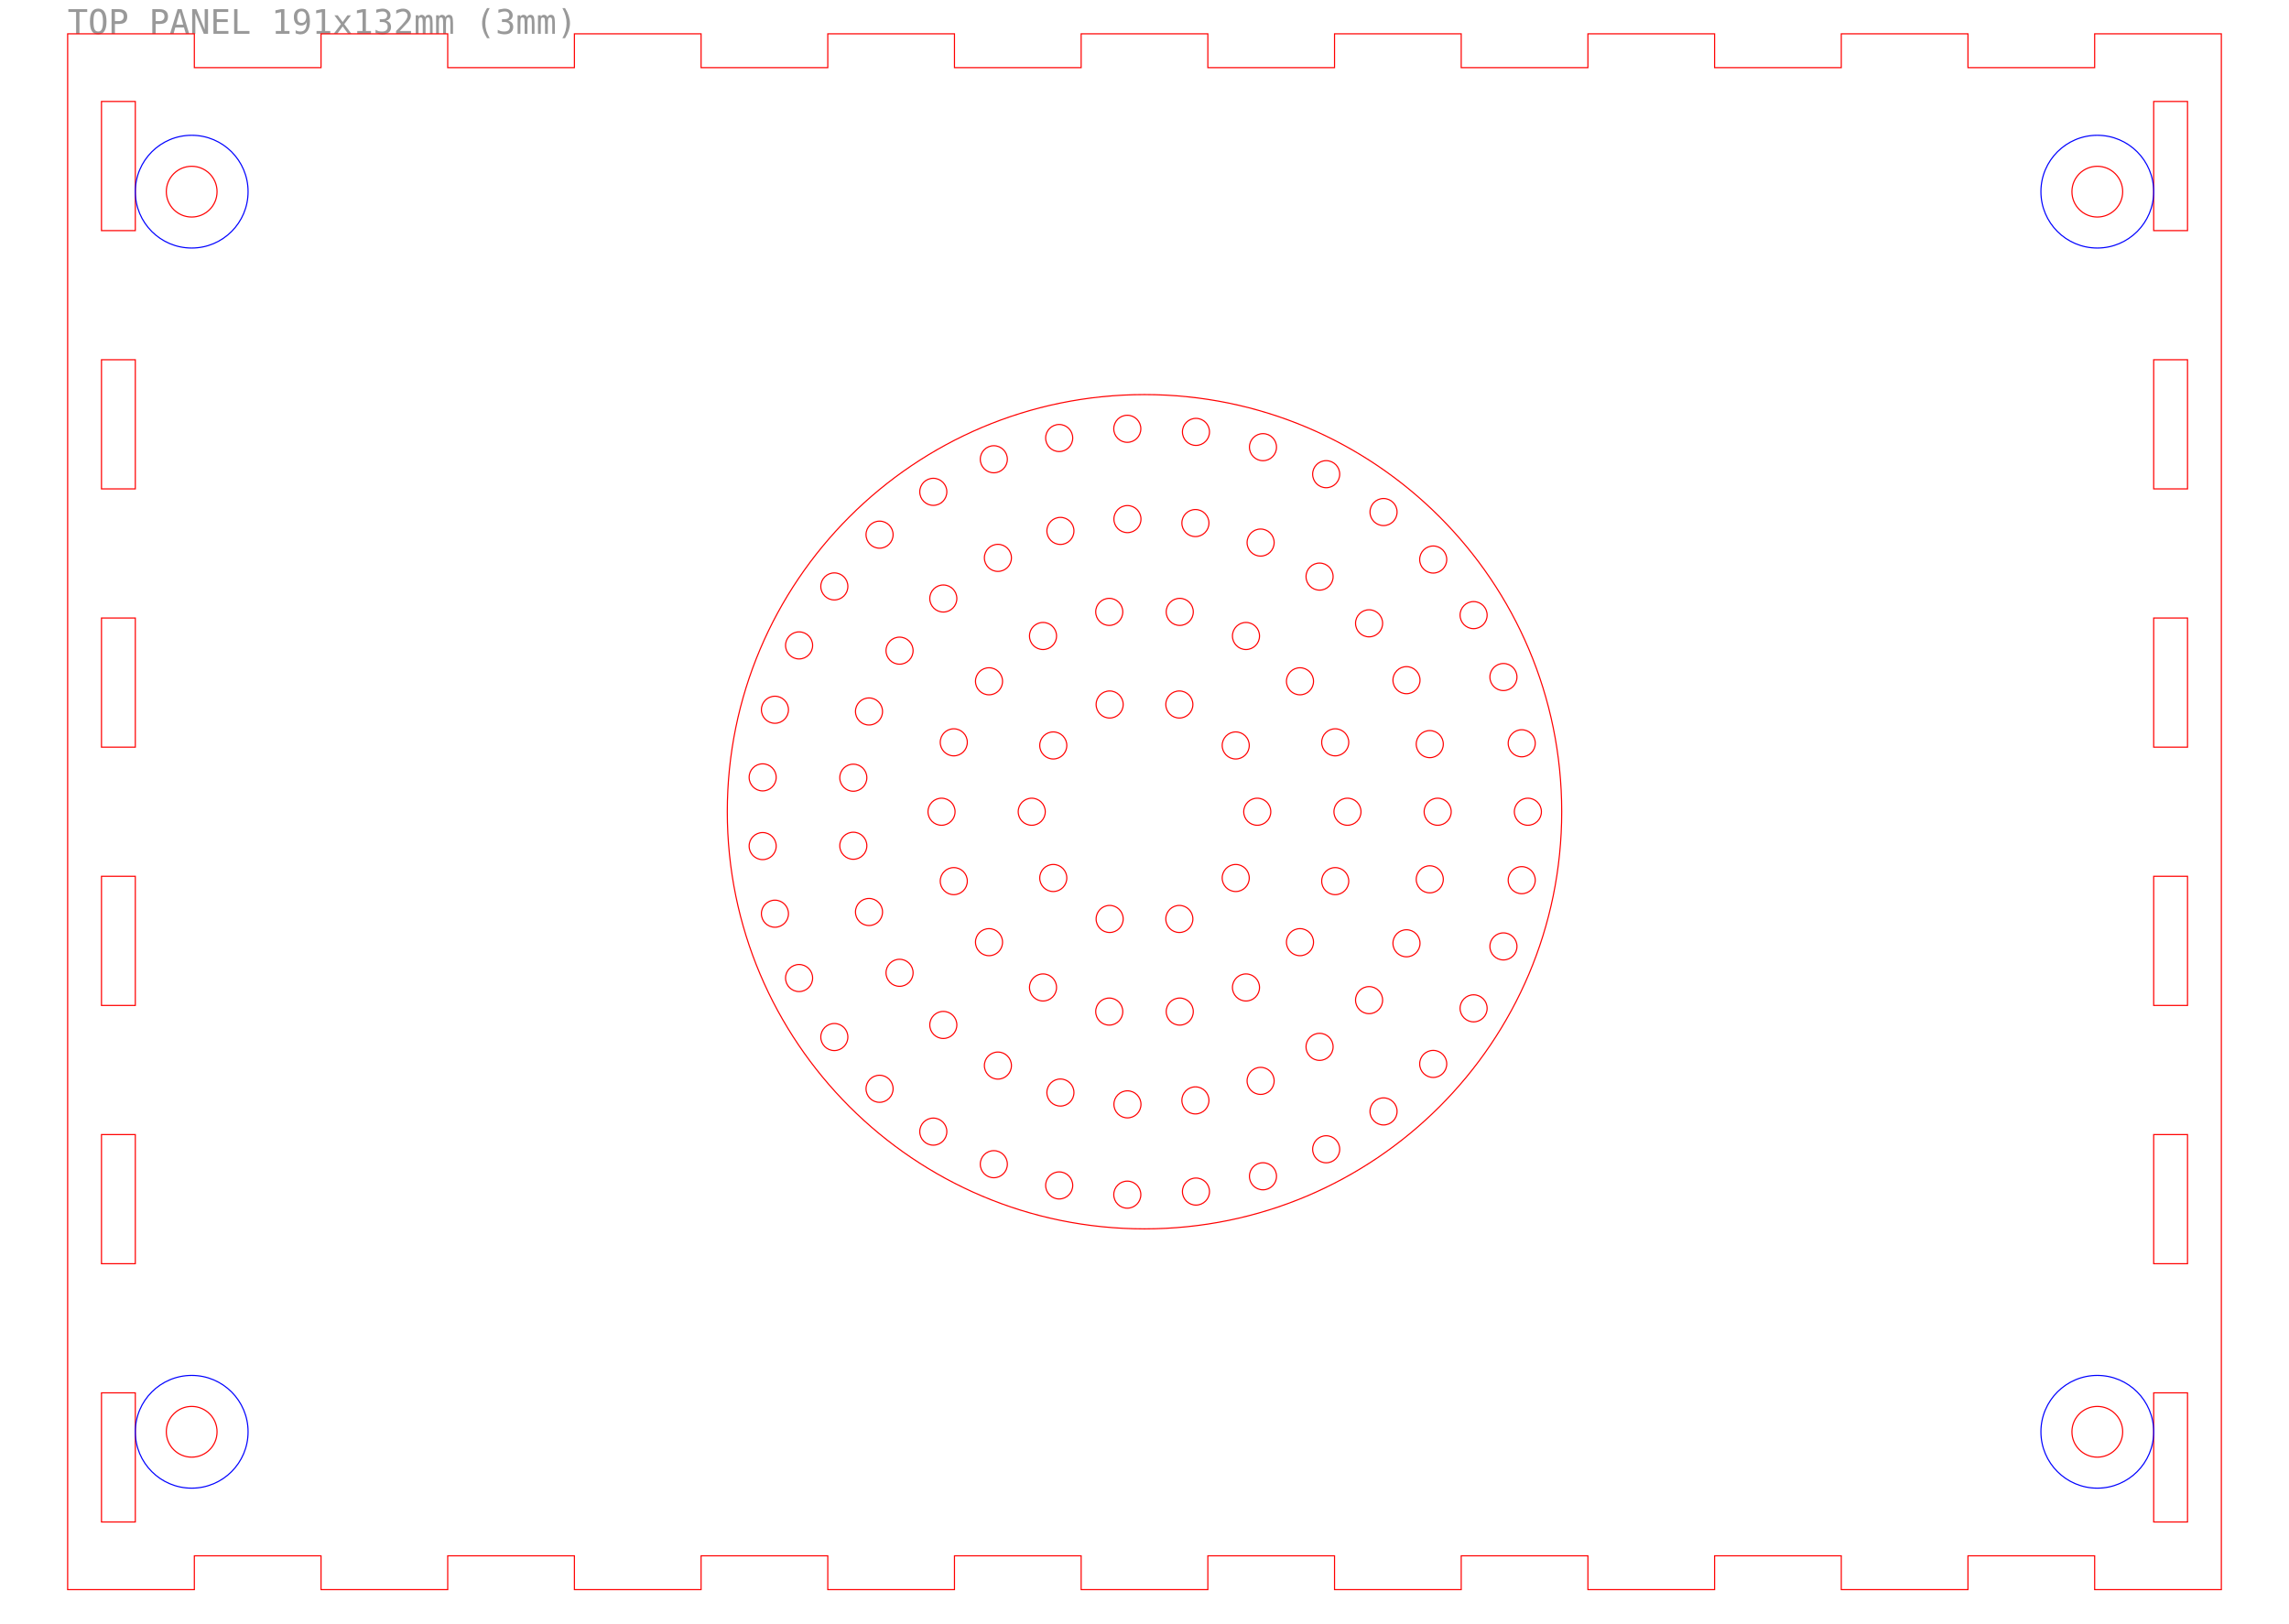
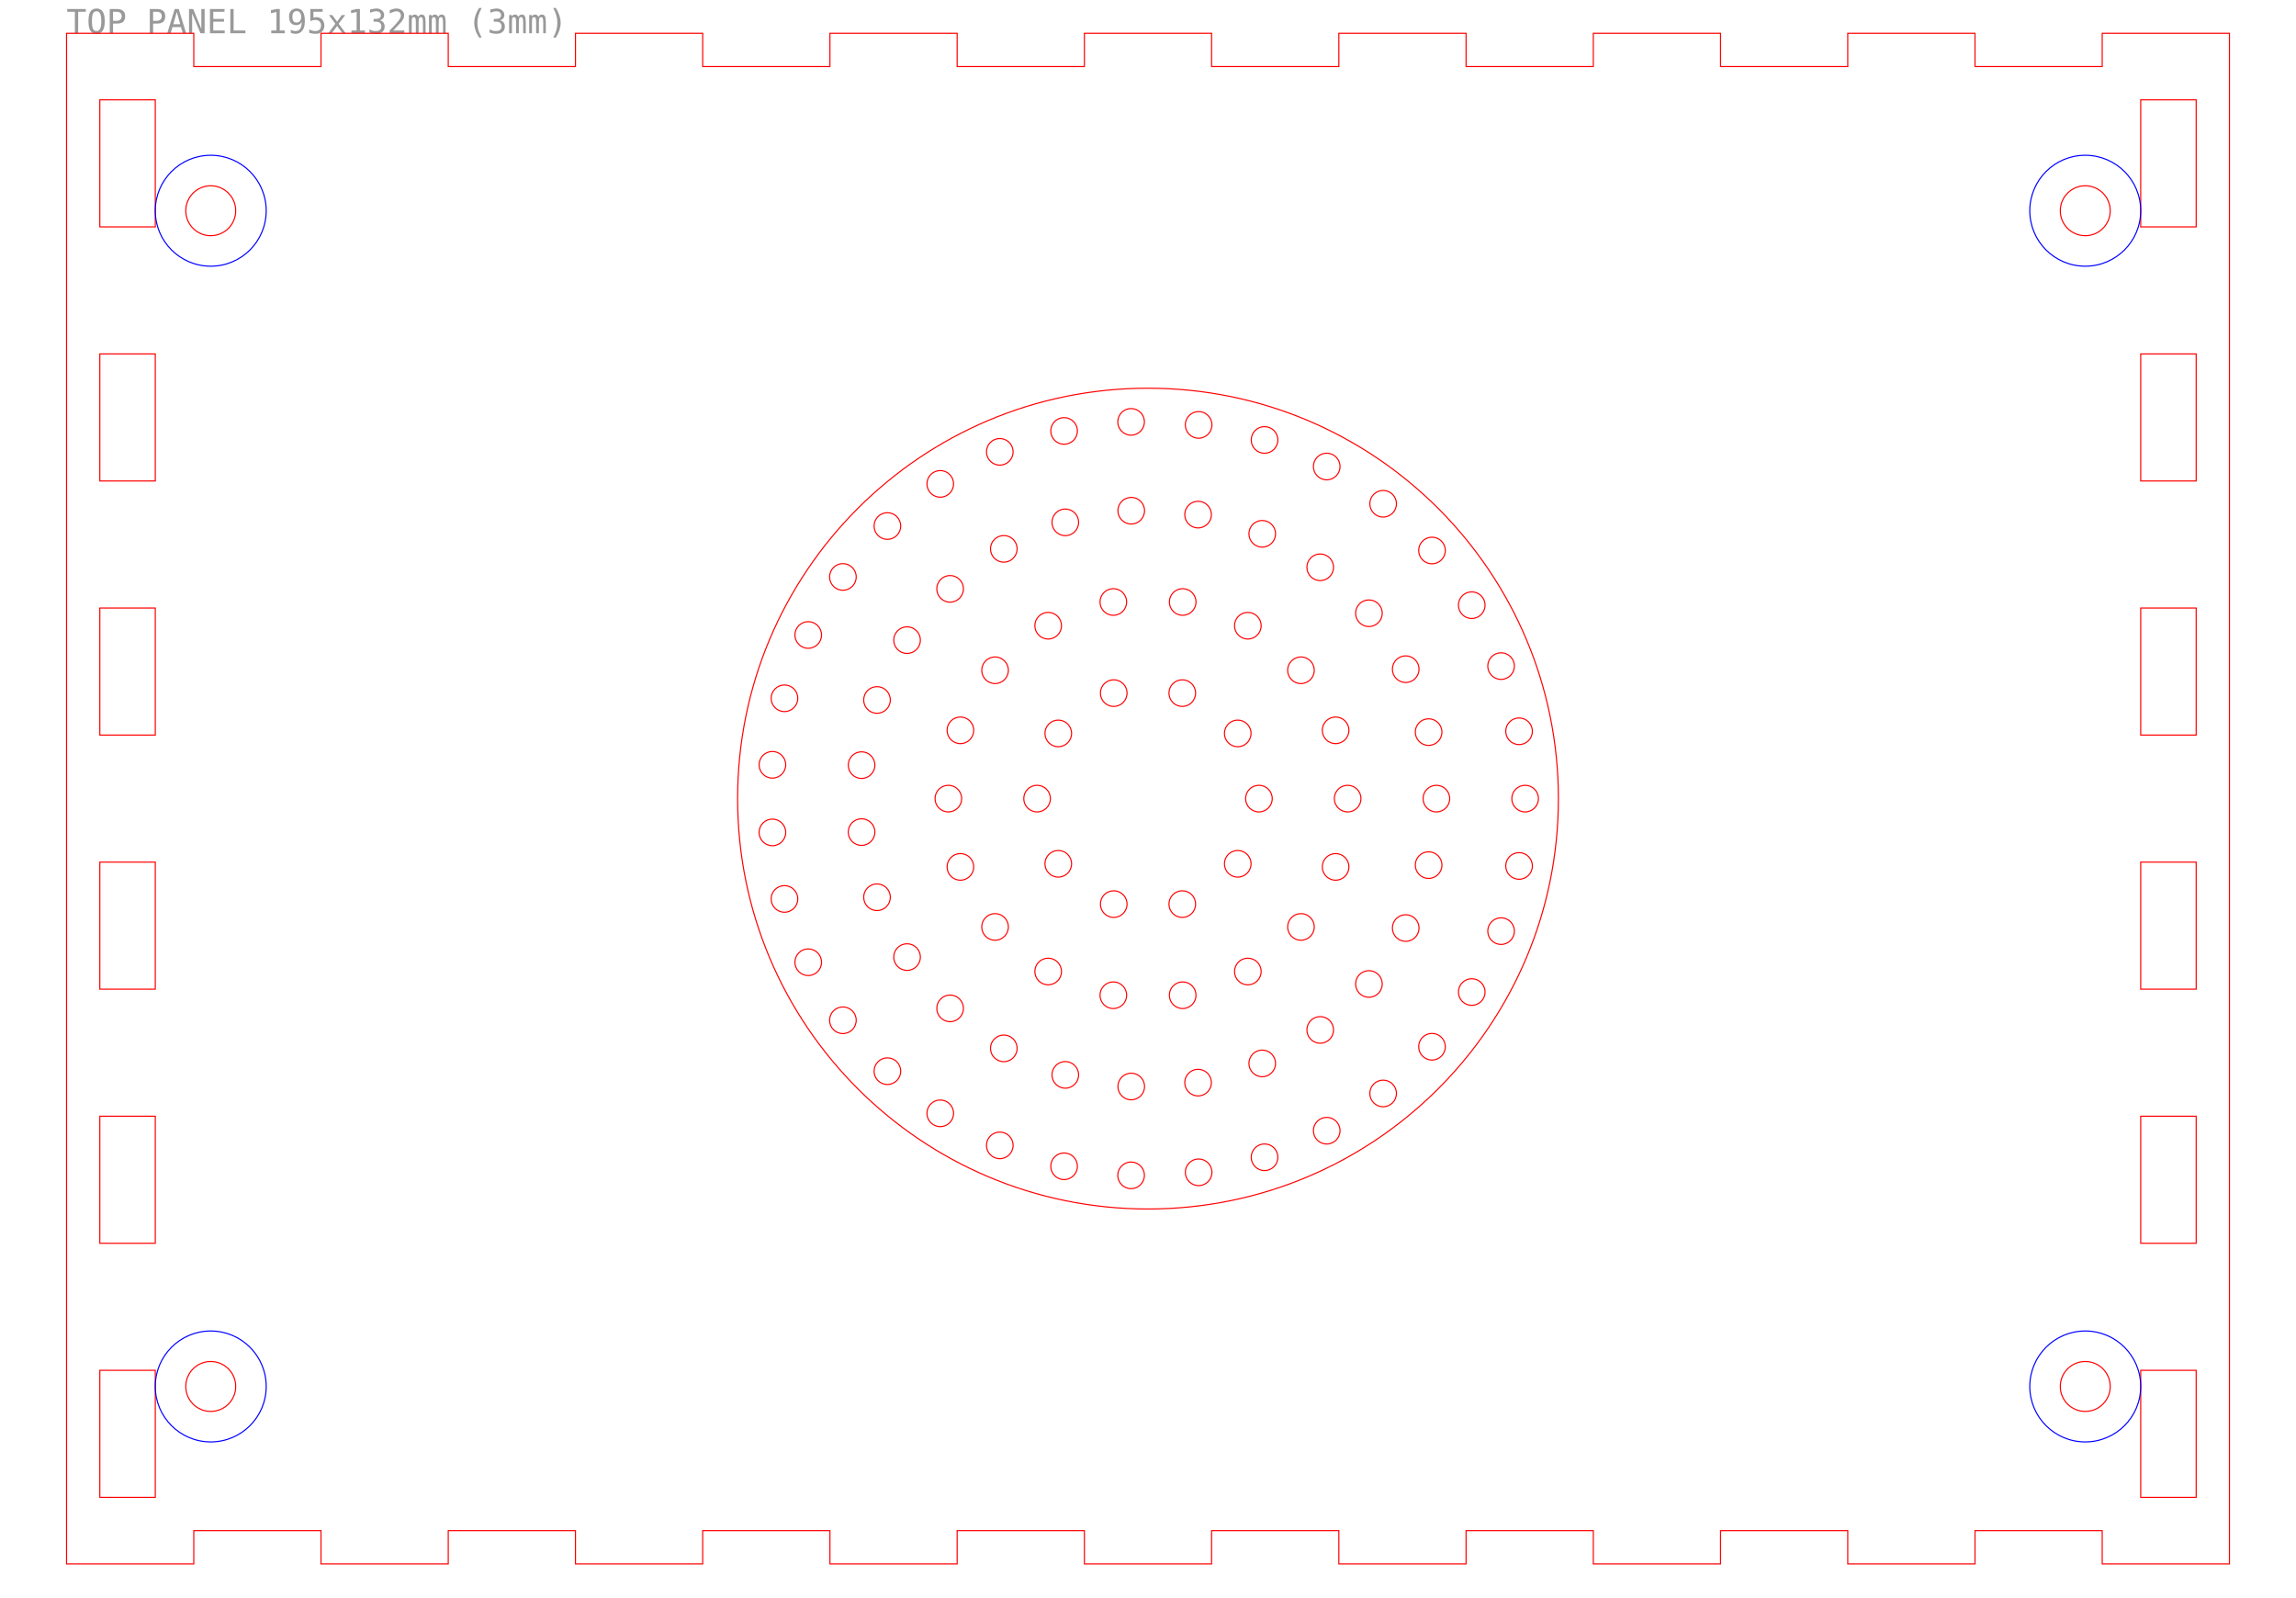
- <svg xmlns="http://www.w3.org/2000/svg" width="203mm" height="144mm" viewBox="0 0 203 144">
-   <text x="6" y="3" font-size="3" fill="#999" font-family="monospace">TOP PANEL 191x132mm (3mm)</text>
-   <path d="M 6,6 L 6,3 L 17.235,3 L 17.235,6 L 28.471,6 L 28.471,3 L 39.706,3 L 39.706,6 L 50.941,6 L 50.941,3 L 62.176,3 L 62.176,6 L 73.412,6 L 73.412,3 L 84.647,3 L 84.647,6 L 95.882,6 L 95.882,3 L 107.118,3 L 107.118,6 L 118.353,6 L 118.353,3 L 129.588,3 L 129.588,6 L 140.824,6 L 140.824,3 L 152.059,3 L 152.059,6 L 163.294,6 L 163.294,3 L 174.529,3 L 174.529,6 L 185.765,6 L 185.765,3 L 197,3 L 197,6 L 197,138 L 197,141 L 185.765,141 L 185.765,138 L 174.529,138 L 174.529,141 L 163.294,141 L 163.294,138 L 152.059,138 L 152.059,141 L 140.824,141 L 140.824,138 L 129.588,138 L 129.588,141 L 118.353,141 L 118.353,138 L 107.118,138 L 107.118,141 L 95.882,141 L 95.882,138 L 84.647,138 L 84.647,141 L 73.412,141 L 73.412,138 L 62.176,138 L 62.176,141 L 50.941,141 L 50.941,138 L 39.706,138 L 39.706,141 L 28.471,141 L 28.471,138 L 17.235,138 L 17.235,141 L 6,141 L 6,138 L 6,6 Z" fill="none" stroke="#ff0000" stroke-width="0.1" />
-   <rect x="9" y="9" width="3" height="11.455" fill="none" stroke="#ff0000" stroke-width="0.1" />
-   <rect x="9" y="31.909" width="3" height="11.455" fill="none" stroke="#ff0000" stroke-width="0.1" />
-   <rect x="9" y="54.818" width="3" height="11.455" fill="none" stroke="#ff0000" stroke-width="0.1" />
-   <rect x="9" y="77.727" width="3" height="11.455" fill="none" stroke="#ff0000" stroke-width="0.1" />
-   <rect x="9" y="100.636" width="3" height="11.455" fill="none" stroke="#ff0000" stroke-width="0.1" />
-   <rect x="9" y="123.545" width="3" height="11.455" fill="none" stroke="#ff0000" stroke-width="0.1" />
-   <rect x="191" y="9" width="3" height="11.455" fill="none" stroke="#ff0000" stroke-width="0.1" />
-   <rect x="191" y="31.909" width="3" height="11.455" fill="none" stroke="#ff0000" stroke-width="0.1" />
-   <rect x="191" y="54.818" width="3" height="11.455" fill="none" stroke="#ff0000" stroke-width="0.1" />
-   <rect x="191" y="77.727" width="3" height="11.455" fill="none" stroke="#ff0000" stroke-width="0.1" />
-   <rect x="191" y="100.636" width="3" height="11.455" fill="none" stroke="#ff0000" stroke-width="0.1" />
-   <rect x="191" y="123.545" width="3" height="11.455" fill="none" stroke="#ff0000" stroke-width="0.1" />
-   <circle cx="17" cy="17" r="2.25" fill="none" stroke="#ff0000" stroke-width="0.1" />
-   <circle cx="17" cy="17" r="5" fill="none" stroke="#0000ff" stroke-width="0.1" />
-   <circle cx="186" cy="17" r="2.25" fill="none" stroke="#ff0000" stroke-width="0.1" />
-   <circle cx="186" cy="17" r="5" fill="none" stroke="#0000ff" stroke-width="0.1" />
-   <circle cx="17" cy="127" r="2.25" fill="none" stroke="#ff0000" stroke-width="0.1" />
-   <circle cx="17" cy="127" r="5" fill="none" stroke="#0000ff" stroke-width="0.1" />
-   <circle cx="186" cy="127" r="2.25" fill="none" stroke="#ff0000" stroke-width="0.1" />
-   <circle cx="186" cy="127" r="5" fill="none" stroke="#0000ff" stroke-width="0.1" />
-   <circle cx="101.5" cy="72" r="37" fill="none" stroke="#ff0000" stroke-width="0.1" />
-   <circle cx="111.5" cy="72" r="1.2" fill="none" stroke="#ff0000" stroke-width="0.1" />
-   <circle cx="109.59" cy="77.878" r="1.2" fill="none" stroke="#ff0000" stroke-width="0.1" />
-   <circle cx="104.59" cy="81.511" r="1.2" fill="none" stroke="#ff0000" stroke-width="0.1" />
-   <circle cx="98.41" cy="81.511" r="1.2" fill="none" stroke="#ff0000" stroke-width="0.1" />
-   <circle cx="93.41" cy="77.878" r="1.2" fill="none" stroke="#ff0000" stroke-width="0.1" />
-   <circle cx="91.5" cy="72" r="1.2" fill="none" stroke="#ff0000" stroke-width="0.1" />
-   <circle cx="93.41" cy="66.122" r="1.2" fill="none" stroke="#ff0000" stroke-width="0.1" />
-   <circle cx="98.41" cy="62.489" r="1.2" fill="none" stroke="#ff0000" stroke-width="0.1" />
-   <circle cx="104.59" cy="62.489" r="1.2" fill="none" stroke="#ff0000" stroke-width="0.1" />
-   <circle cx="109.59" cy="66.122" r="1.2" fill="none" stroke="#ff0000" stroke-width="0.1" />
-   <circle cx="119.5" cy="72" r="1.2" fill="none" stroke="#ff0000" stroke-width="0.1" />
-   <circle cx="118.414" cy="78.156" r="1.2" fill="none" stroke="#ff0000" stroke-width="0.1" />
-   <circle cx="115.289" cy="83.57" r="1.2" fill="none" stroke="#ff0000" stroke-width="0.1" />
-   <circle cx="110.5" cy="87.588" r="1.2" fill="none" stroke="#ff0000" stroke-width="0.1" />
-   <circle cx="104.626" cy="89.727" r="1.2" fill="none" stroke="#ff0000" stroke-width="0.1" />
-   <circle cx="98.374" cy="89.727" r="1.2" fill="none" stroke="#ff0000" stroke-width="0.1" />
-   <circle cx="92.5" cy="87.588" r="1.2" fill="none" stroke="#ff0000" stroke-width="0.1" />
-   <circle cx="87.711" cy="83.57" r="1.2" fill="none" stroke="#ff0000" stroke-width="0.1" />
-   <circle cx="84.586" cy="78.156" r="1.2" fill="none" stroke="#ff0000" stroke-width="0.1" />
-   <circle cx="83.5" cy="72" r="1.2" fill="none" stroke="#ff0000" stroke-width="0.1" />
-   <circle cx="84.586" cy="65.844" r="1.2" fill="none" stroke="#ff0000" stroke-width="0.1" />
-   <circle cx="87.711" cy="60.43" r="1.2" fill="none" stroke="#ff0000" stroke-width="0.1" />
-   <circle cx="92.5" cy="56.412" r="1.2" fill="none" stroke="#ff0000" stroke-width="0.1" />
-   <circle cx="98.374" cy="54.273" r="1.2" fill="none" stroke="#ff0000" stroke-width="0.1" />
-   <circle cx="104.626" cy="54.273" r="1.2" fill="none" stroke="#ff0000" stroke-width="0.1" />
-   <circle cx="110.5" cy="56.412" r="1.2" fill="none" stroke="#ff0000" stroke-width="0.1" />
-   <circle cx="115.289" cy="60.43" r="1.2" fill="none" stroke="#ff0000" stroke-width="0.1" />
-   <circle cx="118.414" cy="65.844" r="1.2" fill="none" stroke="#ff0000" stroke-width="0.1" />
-   <circle cx="127.5" cy="72" r="1.2" fill="none" stroke="#ff0000" stroke-width="0.1" />
-   <circle cx="126.799" cy="77.996" r="1.2" fill="none" stroke="#ff0000" stroke-width="0.1" />
-   <circle cx="124.734" cy="83.669" r="1.2" fill="none" stroke="#ff0000" stroke-width="0.1" />
-   <circle cx="121.417" cy="88.712" r="1.2" fill="none" stroke="#ff0000" stroke-width="0.1" />
-   <circle cx="117.026" cy="92.855" r="1.2" fill="none" stroke="#ff0000" stroke-width="0.1" />
-   <circle cx="111.798" cy="95.874" r="1.2" fill="none" stroke="#ff0000" stroke-width="0.1" />
-   <circle cx="106.015" cy="97.605" r="1.2" fill="none" stroke="#ff0000" stroke-width="0.1" />
-   <circle cx="99.988" cy="97.956" r="1.2" fill="none" stroke="#ff0000" stroke-width="0.1" />
-   <circle cx="94.043" cy="96.908" r="1.2" fill="none" stroke="#ff0000" stroke-width="0.1" />
-   <circle cx="88.5" cy="94.517" r="1.2" fill="none" stroke="#ff0000" stroke-width="0.1" />
-   <circle cx="83.658" cy="90.912" r="1.2" fill="none" stroke="#ff0000" stroke-width="0.1" />
-   <circle cx="79.777" cy="86.287" r="1.2" fill="none" stroke="#ff0000" stroke-width="0.1" />
-   <circle cx="77.068" cy="80.893" r="1.2" fill="none" stroke="#ff0000" stroke-width="0.1" />
-   <circle cx="75.676" cy="75.018" r="1.2" fill="none" stroke="#ff0000" stroke-width="0.1" />
-   <circle cx="75.676" cy="68.982" r="1.2" fill="none" stroke="#ff0000" stroke-width="0.1" />
-   <circle cx="77.068" cy="63.107" r="1.2" fill="none" stroke="#ff0000" stroke-width="0.1" />
-   <circle cx="79.777" cy="57.713" r="1.2" fill="none" stroke="#ff0000" stroke-width="0.1" />
-   <circle cx="83.658" cy="53.088" r="1.2" fill="none" stroke="#ff0000" stroke-width="0.1" />
-   <circle cx="88.5" cy="49.483" r="1.2" fill="none" stroke="#ff0000" stroke-width="0.1" />
-   <circle cx="94.043" cy="47.092" r="1.2" fill="none" stroke="#ff0000" stroke-width="0.1" />
-   <circle cx="99.988" cy="46.044" r="1.2" fill="none" stroke="#ff0000" stroke-width="0.1" />
-   <circle cx="106.015" cy="46.395" r="1.2" fill="none" stroke="#ff0000" stroke-width="0.1" />
-   <circle cx="111.798" cy="48.126" r="1.2" fill="none" stroke="#ff0000" stroke-width="0.1" />
-   <circle cx="117.026" cy="51.145" r="1.2" fill="none" stroke="#ff0000" stroke-width="0.1" />
-   <circle cx="121.417" cy="55.288" r="1.2" fill="none" stroke="#ff0000" stroke-width="0.1" />
-   <circle cx="124.734" cy="60.331" r="1.2" fill="none" stroke="#ff0000" stroke-width="0.1" />
-   <circle cx="126.799" cy="66.004" r="1.2" fill="none" stroke="#ff0000" stroke-width="0.1" />
-   <circle cx="135.5" cy="72" r="1.2" fill="none" stroke="#ff0000" stroke-width="0.1" />
-   <circle cx="134.954" cy="78.071" r="1.2" fill="none" stroke="#ff0000" stroke-width="0.1" />
-   <circle cx="133.332" cy="83.947" r="1.2" fill="none" stroke="#ff0000" stroke-width="0.1" />
-   <circle cx="130.687" cy="89.439" r="1.2" fill="none" stroke="#ff0000" stroke-width="0.1" />
-   <circle cx="127.104" cy="94.37" r="1.2" fill="none" stroke="#ff0000" stroke-width="0.1" />
-   <circle cx="122.699" cy="98.582" r="1.2" fill="none" stroke="#ff0000" stroke-width="0.1" />
-   <circle cx="117.612" cy="101.94" r="1.2" fill="none" stroke="#ff0000" stroke-width="0.1" />
-   <circle cx="112.007" cy="104.336" r="1.2" fill="none" stroke="#ff0000" stroke-width="0.1" />
-   <circle cx="106.064" cy="105.692" r="1.2" fill="none" stroke="#ff0000" stroke-width="0.1" />
-   <circle cx="99.975" cy="105.966" r="1.2" fill="none" stroke="#ff0000" stroke-width="0.1" />
-   <circle cx="93.934" cy="105.148" r="1.2" fill="none" stroke="#ff0000" stroke-width="0.1" />
-   <circle cx="88.137" cy="103.264" r="1.2" fill="none" stroke="#ff0000" stroke-width="0.1" />
-   <circle cx="82.77" cy="100.375" r="1.2" fill="none" stroke="#ff0000" stroke-width="0.1" />
-   <circle cx="78.004" cy="96.575" r="1.2" fill="none" stroke="#ff0000" stroke-width="0.1" />
-   <circle cx="73.993" cy="91.985" r="1.2" fill="none" stroke="#ff0000" stroke-width="0.1" />
-   <circle cx="70.867" cy="86.752" r="1.2" fill="none" stroke="#ff0000" stroke-width="0.1" />
-   <circle cx="68.725" cy="81.045" r="1.2" fill="none" stroke="#ff0000" stroke-width="0.1" />
-   <circle cx="67.637" cy="75.048" r="1.2" fill="none" stroke="#ff0000" stroke-width="0.1" />
-   <circle cx="67.637" cy="68.952" r="1.2" fill="none" stroke="#ff0000" stroke-width="0.1" />
-   <circle cx="68.725" cy="62.955" r="1.2" fill="none" stroke="#ff0000" stroke-width="0.1" />
-   <circle cx="70.867" cy="57.248" r="1.2" fill="none" stroke="#ff0000" stroke-width="0.1" />
-   <circle cx="73.993" cy="52.015" r="1.2" fill="none" stroke="#ff0000" stroke-width="0.1" />
-   <circle cx="78.004" cy="47.425" r="1.2" fill="none" stroke="#ff0000" stroke-width="0.1" />
-   <circle cx="82.77" cy="43.625" r="1.2" fill="none" stroke="#ff0000" stroke-width="0.1" />
-   <circle cx="88.137" cy="40.736" r="1.2" fill="none" stroke="#ff0000" stroke-width="0.1" />
-   <circle cx="93.934" cy="38.852" r="1.2" fill="none" stroke="#ff0000" stroke-width="0.1" />
-   <circle cx="99.975" cy="38.034" r="1.2" fill="none" stroke="#ff0000" stroke-width="0.1" />
-   <circle cx="106.064" cy="38.308" r="1.2" fill="none" stroke="#ff0000" stroke-width="0.1" />
-   <circle cx="112.007" cy="39.664" r="1.2" fill="none" stroke="#ff0000" stroke-width="0.1" />
-   <circle cx="117.612" cy="42.06" r="1.2" fill="none" stroke="#ff0000" stroke-width="0.1" />
-   <circle cx="122.699" cy="45.418" r="1.2" fill="none" stroke="#ff0000" stroke-width="0.1" />
-   <circle cx="127.104" cy="49.63" r="1.2" fill="none" stroke="#ff0000" stroke-width="0.1" />
-   <circle cx="130.687" cy="54.561" r="1.2" fill="none" stroke="#ff0000" stroke-width="0.1" />
-   <circle cx="133.332" cy="60.053" r="1.2" fill="none" stroke="#ff0000" stroke-width="0.1" />
-   <circle cx="134.954" cy="65.929" r="1.2" fill="none" stroke="#ff0000" stroke-width="0.1" />
+ <svg xmlns="http://www.w3.org/2000/svg" width="207mm" height="144mm" viewBox="0 0 207 144">
+   <text x="6" y="3" font-size="3" fill="#999" font-family="monospace">TOP PANEL 195x132mm (3mm)</text>
+   <path d="M 6,6 L 6,3 L 17.471,3 L 17.471,6 L 28.941,6 L 28.941,3 L 40.412,3 L 40.412,6 L 51.882,6 L 51.882,3 L 63.353,3 L 63.353,6 L 74.824,6 L 74.824,3 L 86.294,3 L 86.294,6 L 97.765,6 L 97.765,3 L 109.235,3 L 109.235,6 L 120.706,6 L 120.706,3 L 132.176,3 L 132.176,6 L 143.647,6 L 143.647,3 L 155.118,3 L 155.118,6 L 166.588,6 L 166.588,3 L 178.059,3 L 178.059,6 L 189.529,6 L 189.529,3 L 201,3 L 201,6 L 201,138 L 201,141 L 189.529,141 L 189.529,138 L 178.059,138 L 178.059,141 L 166.588,141 L 166.588,138 L 155.118,138 L 155.118,141 L 143.647,141 L 143.647,138 L 132.176,138 L 132.176,141 L 120.706,141 L 120.706,138 L 109.235,138 L 109.235,141 L 97.765,141 L 97.765,138 L 86.294,138 L 86.294,141 L 74.824,141 L 74.824,138 L 63.353,138 L 63.353,141 L 51.882,141 L 51.882,138 L 40.412,138 L 40.412,141 L 28.941,141 L 28.941,138 L 17.471,138 L 17.471,141 L 6,141 L 6,138 L 6,6 Z" fill="none" stroke="#ff0000" stroke-width="0.1" />
+   <rect x="9" y="9" width="5" height="11.455" fill="none" stroke="#ff0000" stroke-width="0.1" />
+   <rect x="9" y="31.909" width="5" height="11.455" fill="none" stroke="#ff0000" stroke-width="0.1" />
+   <rect x="9" y="54.818" width="5" height="11.455" fill="none" stroke="#ff0000" stroke-width="0.1" />
+   <rect x="9" y="77.727" width="5" height="11.455" fill="none" stroke="#ff0000" stroke-width="0.1" />
+   <rect x="9" y="100.636" width="5" height="11.455" fill="none" stroke="#ff0000" stroke-width="0.1" />
+   <rect x="9" y="123.545" width="5" height="11.455" fill="none" stroke="#ff0000" stroke-width="0.1" />
+   <rect x="193" y="9" width="5" height="11.455" fill="none" stroke="#ff0000" stroke-width="0.1" />
+   <rect x="193" y="31.909" width="5" height="11.455" fill="none" stroke="#ff0000" stroke-width="0.1" />
+   <rect x="193" y="54.818" width="5" height="11.455" fill="none" stroke="#ff0000" stroke-width="0.1" />
+   <rect x="193" y="77.727" width="5" height="11.455" fill="none" stroke="#ff0000" stroke-width="0.1" />
+   <rect x="193" y="100.636" width="5" height="11.455" fill="none" stroke="#ff0000" stroke-width="0.1" />
+   <rect x="193" y="123.545" width="5" height="11.455" fill="none" stroke="#ff0000" stroke-width="0.1" />
+   <circle cx="19" cy="19" r="2.25" fill="none" stroke="#ff0000" stroke-width="0.1" />
+   <circle cx="19" cy="19" r="5" fill="none" stroke="#0000ff" stroke-width="0.1" />
+   <circle cx="188" cy="19" r="2.25" fill="none" stroke="#ff0000" stroke-width="0.1" />
+   <circle cx="188" cy="19" r="5" fill="none" stroke="#0000ff" stroke-width="0.1" />
+   <circle cx="19" cy="125" r="2.25" fill="none" stroke="#ff0000" stroke-width="0.1" />
+   <circle cx="19" cy="125" r="5" fill="none" stroke="#0000ff" stroke-width="0.1" />
+   <circle cx="188" cy="125" r="2.25" fill="none" stroke="#ff0000" stroke-width="0.1" />
+   <circle cx="188" cy="125" r="5" fill="none" stroke="#0000ff" stroke-width="0.1" />
+   <circle cx="103.5" cy="72" r="37" fill="none" stroke="#ff0000" stroke-width="0.1" />
+   <circle cx="113.5" cy="72" r="1.2" fill="none" stroke="#ff0000" stroke-width="0.1" />
+   <circle cx="111.59" cy="77.878" r="1.2" fill="none" stroke="#ff0000" stroke-width="0.1" />
+   <circle cx="106.59" cy="81.511" r="1.2" fill="none" stroke="#ff0000" stroke-width="0.1" />
+   <circle cx="100.41" cy="81.511" r="1.2" fill="none" stroke="#ff0000" stroke-width="0.1" />
+   <circle cx="95.41" cy="77.878" r="1.2" fill="none" stroke="#ff0000" stroke-width="0.1" />
+   <circle cx="93.5" cy="72" r="1.2" fill="none" stroke="#ff0000" stroke-width="0.1" />
+   <circle cx="95.41" cy="66.122" r="1.2" fill="none" stroke="#ff0000" stroke-width="0.1" />
+   <circle cx="100.41" cy="62.489" r="1.2" fill="none" stroke="#ff0000" stroke-width="0.1" />
+   <circle cx="106.59" cy="62.489" r="1.2" fill="none" stroke="#ff0000" stroke-width="0.1" />
+   <circle cx="111.59" cy="66.122" r="1.2" fill="none" stroke="#ff0000" stroke-width="0.1" />
+   <circle cx="121.5" cy="72" r="1.2" fill="none" stroke="#ff0000" stroke-width="0.1" />
+   <circle cx="120.414" cy="78.156" r="1.2" fill="none" stroke="#ff0000" stroke-width="0.1" />
+   <circle cx="117.289" cy="83.57" r="1.2" fill="none" stroke="#ff0000" stroke-width="0.1" />
+   <circle cx="112.5" cy="87.588" r="1.2" fill="none" stroke="#ff0000" stroke-width="0.1" />
+   <circle cx="106.626" cy="89.727" r="1.2" fill="none" stroke="#ff0000" stroke-width="0.1" />
+   <circle cx="100.374" cy="89.727" r="1.2" fill="none" stroke="#ff0000" stroke-width="0.1" />
+   <circle cx="94.5" cy="87.588" r="1.2" fill="none" stroke="#ff0000" stroke-width="0.1" />
+   <circle cx="89.711" cy="83.57" r="1.2" fill="none" stroke="#ff0000" stroke-width="0.1" />
+   <circle cx="86.586" cy="78.156" r="1.2" fill="none" stroke="#ff0000" stroke-width="0.1" />
+   <circle cx="85.5" cy="72" r="1.2" fill="none" stroke="#ff0000" stroke-width="0.1" />
+   <circle cx="86.586" cy="65.844" r="1.2" fill="none" stroke="#ff0000" stroke-width="0.1" />
+   <circle cx="89.711" cy="60.43" r="1.2" fill="none" stroke="#ff0000" stroke-width="0.1" />
+   <circle cx="94.5" cy="56.412" r="1.2" fill="none" stroke="#ff0000" stroke-width="0.1" />
+   <circle cx="100.374" cy="54.273" r="1.2" fill="none" stroke="#ff0000" stroke-width="0.1" />
+   <circle cx="106.626" cy="54.273" r="1.2" fill="none" stroke="#ff0000" stroke-width="0.1" />
+   <circle cx="112.5" cy="56.412" r="1.2" fill="none" stroke="#ff0000" stroke-width="0.1" />
+   <circle cx="117.289" cy="60.43" r="1.2" fill="none" stroke="#ff0000" stroke-width="0.1" />
+   <circle cx="120.414" cy="65.844" r="1.2" fill="none" stroke="#ff0000" stroke-width="0.1" />
+   <circle cx="129.5" cy="72" r="1.2" fill="none" stroke="#ff0000" stroke-width="0.1" />
+   <circle cx="128.799" cy="77.996" r="1.2" fill="none" stroke="#ff0000" stroke-width="0.1" />
+   <circle cx="126.734" cy="83.669" r="1.2" fill="none" stroke="#ff0000" stroke-width="0.1" />
+   <circle cx="123.417" cy="88.712" r="1.2" fill="none" stroke="#ff0000" stroke-width="0.1" />
+   <circle cx="119.026" cy="92.855" r="1.2" fill="none" stroke="#ff0000" stroke-width="0.1" />
+   <circle cx="113.798" cy="95.874" r="1.2" fill="none" stroke="#ff0000" stroke-width="0.1" />
+   <circle cx="108.015" cy="97.605" r="1.2" fill="none" stroke="#ff0000" stroke-width="0.1" />
+   <circle cx="101.988" cy="97.956" r="1.2" fill="none" stroke="#ff0000" stroke-width="0.1" />
+   <circle cx="96.043" cy="96.908" r="1.2" fill="none" stroke="#ff0000" stroke-width="0.1" />
+   <circle cx="90.5" cy="94.517" r="1.2" fill="none" stroke="#ff0000" stroke-width="0.1" />
+   <circle cx="85.658" cy="90.912" r="1.2" fill="none" stroke="#ff0000" stroke-width="0.1" />
+   <circle cx="81.777" cy="86.287" r="1.2" fill="none" stroke="#ff0000" stroke-width="0.1" />
+   <circle cx="79.068" cy="80.893" r="1.2" fill="none" stroke="#ff0000" stroke-width="0.1" />
+   <circle cx="77.676" cy="75.018" r="1.2" fill="none" stroke="#ff0000" stroke-width="0.1" />
+   <circle cx="77.676" cy="68.982" r="1.2" fill="none" stroke="#ff0000" stroke-width="0.1" />
+   <circle cx="79.068" cy="63.107" r="1.2" fill="none" stroke="#ff0000" stroke-width="0.1" />
+   <circle cx="81.777" cy="57.713" r="1.2" fill="none" stroke="#ff0000" stroke-width="0.1" />
+   <circle cx="85.658" cy="53.088" r="1.2" fill="none" stroke="#ff0000" stroke-width="0.1" />
+   <circle cx="90.5" cy="49.483" r="1.2" fill="none" stroke="#ff0000" stroke-width="0.1" />
+   <circle cx="96.043" cy="47.092" r="1.2" fill="none" stroke="#ff0000" stroke-width="0.1" />
+   <circle cx="101.988" cy="46.044" r="1.2" fill="none" stroke="#ff0000" stroke-width="0.1" />
+   <circle cx="108.015" cy="46.395" r="1.2" fill="none" stroke="#ff0000" stroke-width="0.1" />
+   <circle cx="113.798" cy="48.126" r="1.2" fill="none" stroke="#ff0000" stroke-width="0.1" />
+   <circle cx="119.026" cy="51.145" r="1.2" fill="none" stroke="#ff0000" stroke-width="0.1" />
+   <circle cx="123.417" cy="55.288" r="1.2" fill="none" stroke="#ff0000" stroke-width="0.1" />
+   <circle cx="126.734" cy="60.331" r="1.2" fill="none" stroke="#ff0000" stroke-width="0.1" />
+   <circle cx="128.799" cy="66.004" r="1.2" fill="none" stroke="#ff0000" stroke-width="0.1" />
+   <circle cx="137.5" cy="72" r="1.2" fill="none" stroke="#ff0000" stroke-width="0.1" />
+   <circle cx="136.954" cy="78.071" r="1.2" fill="none" stroke="#ff0000" stroke-width="0.1" />
+   <circle cx="135.332" cy="83.947" r="1.2" fill="none" stroke="#ff0000" stroke-width="0.1" />
+   <circle cx="132.687" cy="89.439" r="1.2" fill="none" stroke="#ff0000" stroke-width="0.1" />
+   <circle cx="129.104" cy="94.37" r="1.2" fill="none" stroke="#ff0000" stroke-width="0.1" />
+   <circle cx="124.699" cy="98.582" r="1.2" fill="none" stroke="#ff0000" stroke-width="0.1" />
+   <circle cx="119.612" cy="101.94" r="1.2" fill="none" stroke="#ff0000" stroke-width="0.1" />
+   <circle cx="114.007" cy="104.336" r="1.2" fill="none" stroke="#ff0000" stroke-width="0.1" />
+   <circle cx="108.064" cy="105.692" r="1.2" fill="none" stroke="#ff0000" stroke-width="0.1" />
+   <circle cx="101.975" cy="105.966" r="1.2" fill="none" stroke="#ff0000" stroke-width="0.1" />
+   <circle cx="95.934" cy="105.148" r="1.2" fill="none" stroke="#ff0000" stroke-width="0.1" />
+   <circle cx="90.137" cy="103.264" r="1.2" fill="none" stroke="#ff0000" stroke-width="0.1" />
+   <circle cx="84.77" cy="100.375" r="1.2" fill="none" stroke="#ff0000" stroke-width="0.1" />
+   <circle cx="80.004" cy="96.575" r="1.2" fill="none" stroke="#ff0000" stroke-width="0.1" />
+   <circle cx="75.993" cy="91.985" r="1.2" fill="none" stroke="#ff0000" stroke-width="0.1" />
+   <circle cx="72.867" cy="86.752" r="1.2" fill="none" stroke="#ff0000" stroke-width="0.1" />
+   <circle cx="70.725" cy="81.045" r="1.2" fill="none" stroke="#ff0000" stroke-width="0.1" />
+   <circle cx="69.637" cy="75.048" r="1.2" fill="none" stroke="#ff0000" stroke-width="0.1" />
+   <circle cx="69.637" cy="68.952" r="1.2" fill="none" stroke="#ff0000" stroke-width="0.1" />
+   <circle cx="70.725" cy="62.955" r="1.2" fill="none" stroke="#ff0000" stroke-width="0.1" />
+   <circle cx="72.867" cy="57.248" r="1.2" fill="none" stroke="#ff0000" stroke-width="0.1" />
+   <circle cx="75.993" cy="52.015" r="1.2" fill="none" stroke="#ff0000" stroke-width="0.1" />
+   <circle cx="80.004" cy="47.425" r="1.2" fill="none" stroke="#ff0000" stroke-width="0.1" />
+   <circle cx="84.77" cy="43.625" r="1.2" fill="none" stroke="#ff0000" stroke-width="0.1" />
+   <circle cx="90.137" cy="40.736" r="1.2" fill="none" stroke="#ff0000" stroke-width="0.1" />
+   <circle cx="95.934" cy="38.852" r="1.2" fill="none" stroke="#ff0000" stroke-width="0.1" />
+   <circle cx="101.975" cy="38.034" r="1.2" fill="none" stroke="#ff0000" stroke-width="0.1" />
+   <circle cx="108.064" cy="38.308" r="1.2" fill="none" stroke="#ff0000" stroke-width="0.1" />
+   <circle cx="114.007" cy="39.664" r="1.2" fill="none" stroke="#ff0000" stroke-width="0.1" />
+   <circle cx="119.612" cy="42.06" r="1.2" fill="none" stroke="#ff0000" stroke-width="0.1" />
+   <circle cx="124.699" cy="45.418" r="1.2" fill="none" stroke="#ff0000" stroke-width="0.1" />
+   <circle cx="129.104" cy="49.63" r="1.2" fill="none" stroke="#ff0000" stroke-width="0.1" />
+   <circle cx="132.687" cy="54.561" r="1.2" fill="none" stroke="#ff0000" stroke-width="0.1" />
+   <circle cx="135.332" cy="60.053" r="1.2" fill="none" stroke="#ff0000" stroke-width="0.1" />
+   <circle cx="136.954" cy="65.929" r="1.2" fill="none" stroke="#ff0000" stroke-width="0.1" />
</svg>
